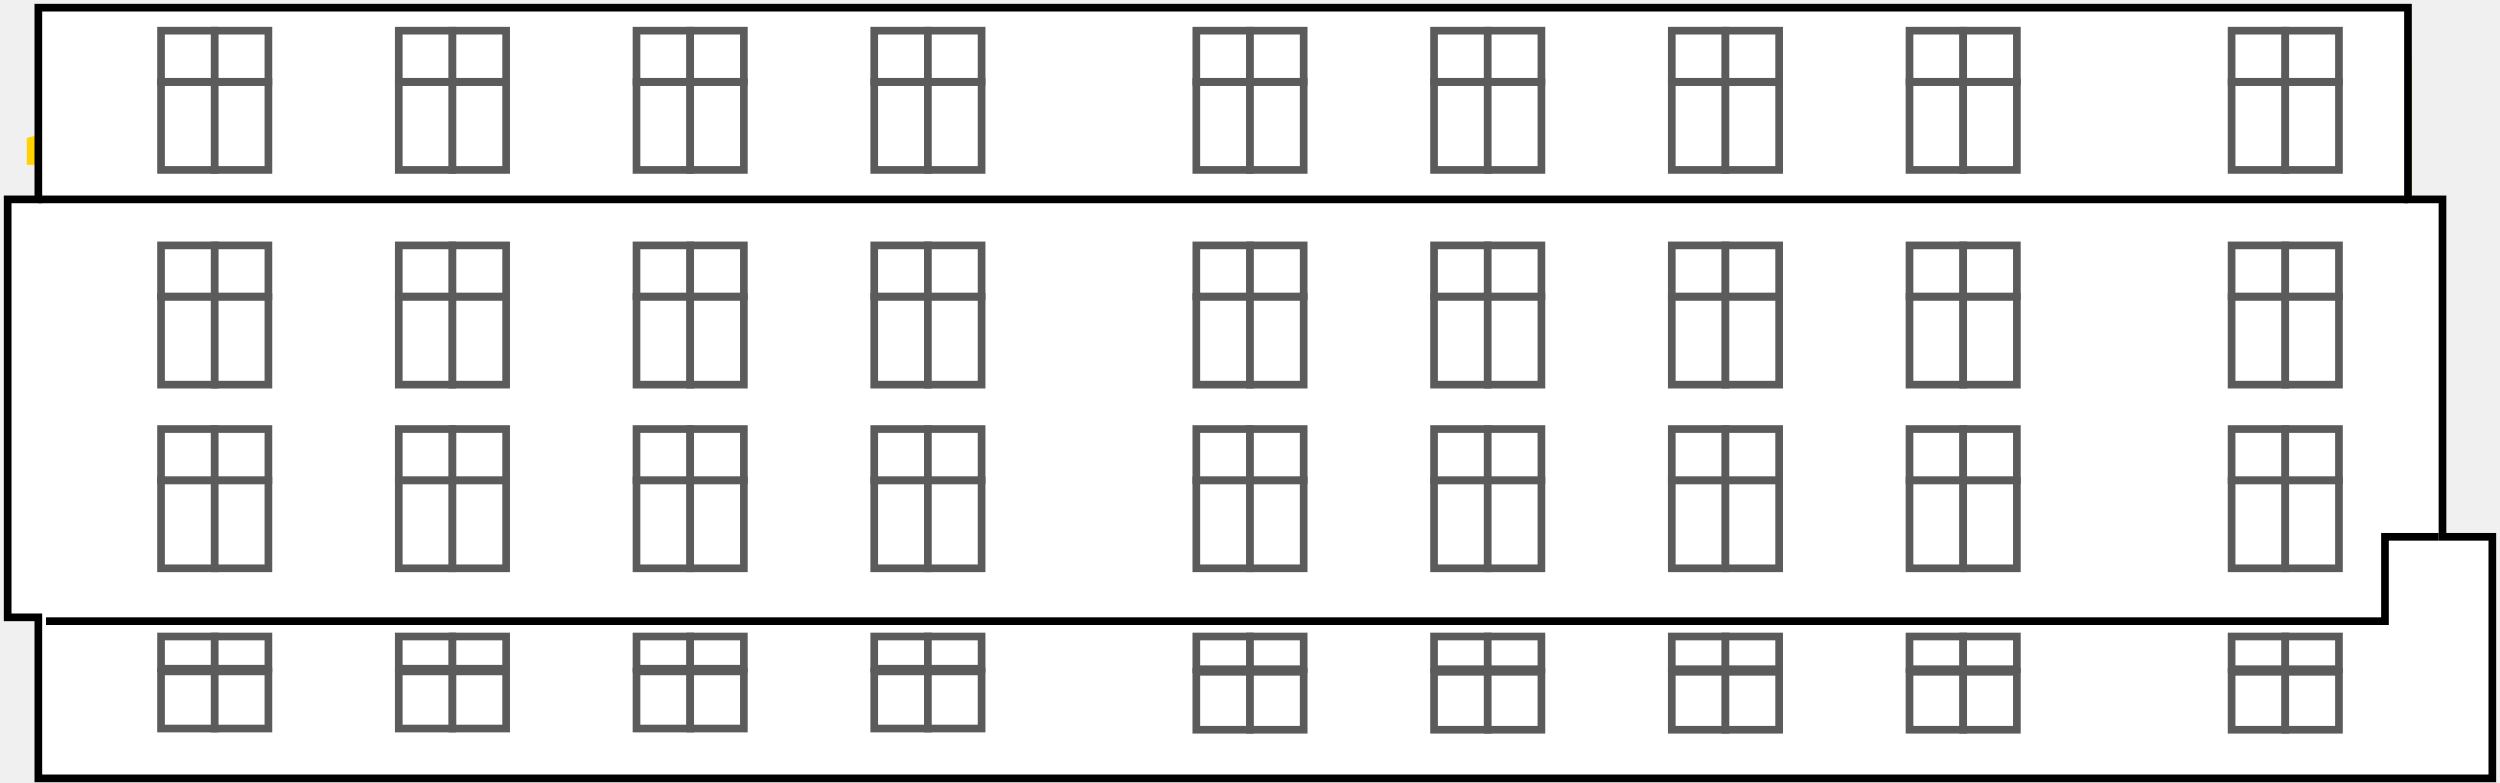
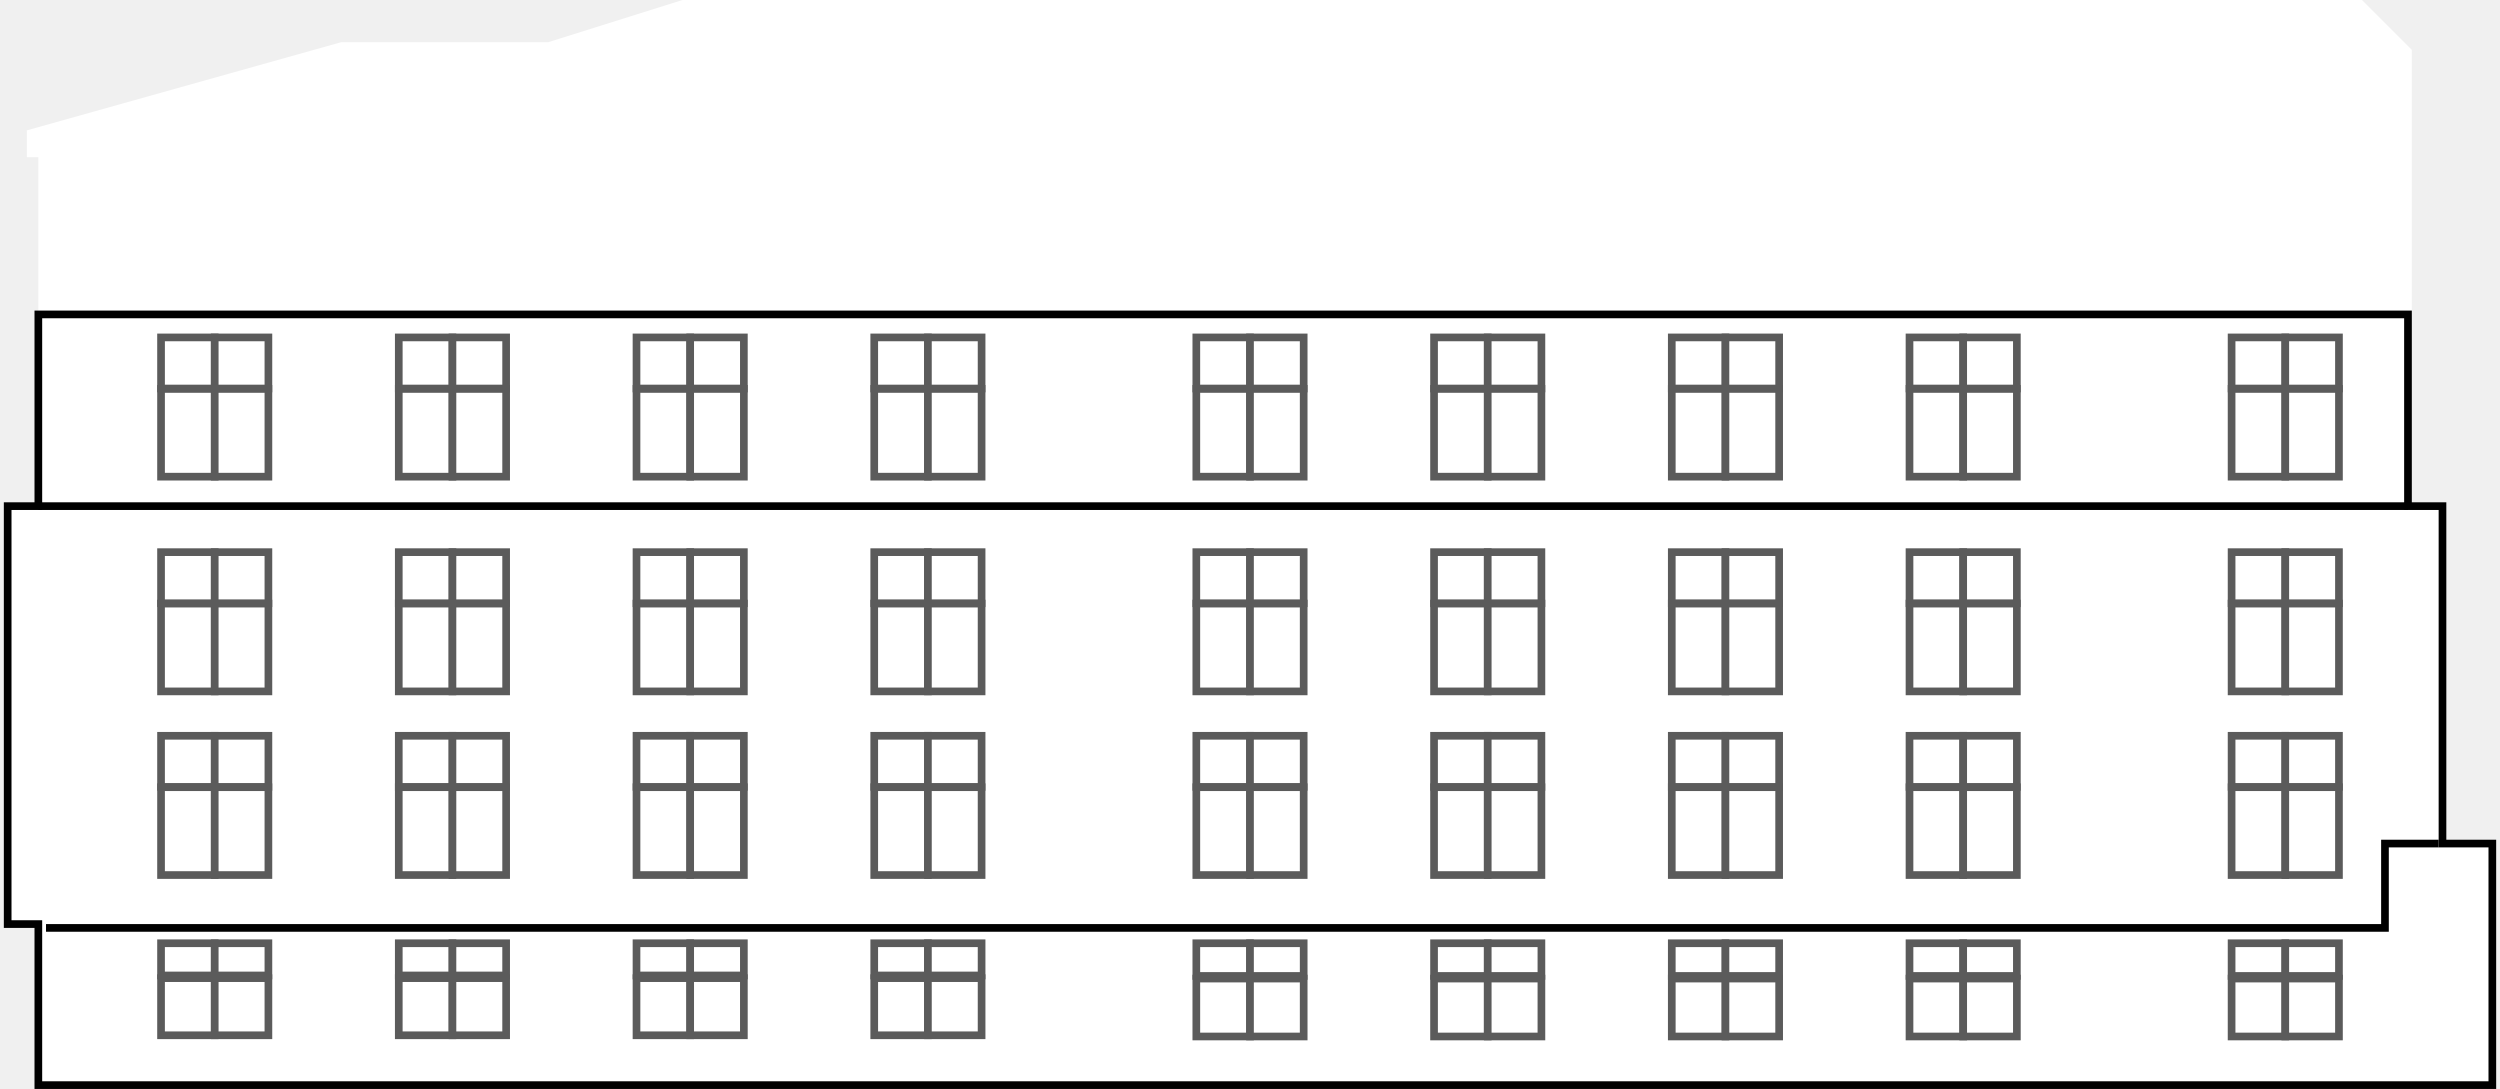
- <svg xmlns="http://www.w3.org/2000/svg" width="326" height="102" viewBox="0 0 326 102" fill="none">
-   <path d="M5 21.5V42H314.5V7.5L308 1H89L71.5 6.5H44.5L3.5 18V21.5H5Z" fill="#FFD200" />
-   <rect x="7" y="22" width="6" height="15" stroke="#5B5B5B" />
-   <rect x="151" y="22" width="6" height="15" stroke="#5B5B5B" />
-   <rect x="79" y="22" width="6" height="15" stroke="#5B5B5B" />
-   <rect x="223" y="22" width="6" height="15" stroke="#5B5B5B" />
-   <rect x="43" y="22" width="6" height="15" stroke="#5B5B5B" />
-   <rect x="187" y="22" width="6" height="15" stroke="#5B5B5B" />
-   <rect x="115" y="22" width="6" height="15" stroke="#5B5B5B" />
-   <rect x="259" y="22" width="6" height="15" stroke="#5B5B5B" />
-   <rect x="25" y="22" width="6" height="15" stroke="#5B5B5B" />
-   <rect x="169" y="22" width="6" height="15" stroke="#5B5B5B" />
-   <rect x="97" y="22" width="6" height="15" stroke="#5B5B5B" />
-   <rect x="241" y="22" width="6" height="15" stroke="#5B5B5B" />
-   <rect x="61" y="22" width="6" height="15" stroke="#5B5B5B" />
-   <rect x="205" y="22" width="6" height="15" stroke="#5B5B5B" />
-   <rect x="133" y="22" width="6" height="15" stroke="#5B5B5B" />
-   <rect x="277" y="22" width="6" height="15" stroke="#5B5B5B" />
-   <rect x="13" y="22" width="6" height="15" stroke="#5B5B5B" />
-   <rect x="157" y="22" width="6" height="15" stroke="#5B5B5B" />
-   <rect x="85" y="22" width="6" height="15" stroke="#5B5B5B" />
-   <rect x="229" y="22" width="6" height="15" stroke="#5B5B5B" />
-   <rect x="49" y="22" width="6" height="15" stroke="#5B5B5B" />
-   <rect x="193" y="22" width="6" height="15" stroke="#5B5B5B" />
-   <rect x="121" y="22" width="6" height="15" stroke="#5B5B5B" />
-   <rect x="265" y="22" width="6" height="15" stroke="#5B5B5B" />
-   <rect x="31" y="22" width="6" height="15" stroke="#5B5B5B" />
-   <rect x="175" y="22" width="6" height="15" stroke="#5B5B5B" />
-   <rect x="103" y="22" width="6" height="15" stroke="#5B5B5B" />
-   <rect x="247" y="22" width="6" height="15" stroke="#5B5B5B" />
-   <rect x="67" y="22" width="6" height="15" stroke="#5B5B5B" />
-   <rect x="211" y="22" width="6" height="15" stroke="#5B5B5B" />
-   <rect x="139" y="22" width="6" height="15" stroke="#5B5B5B" />
-   <rect x="283" y="22" width="6" height="15" stroke="#5B5B5B" />
-   <rect x="19" y="22" width="6" height="15" stroke="#5B5B5B" />
-   <rect x="163" y="22" width="6" height="15" stroke="#5B5B5B" />
-   <rect x="91" y="22" width="6" height="15" stroke="#5B5B5B" />
-   <rect x="235" y="22" width="6" height="15" stroke="#5B5B5B" />
-   <rect x="55" y="22" width="6" height="15" stroke="#5B5B5B" />
-   <rect x="199" y="22" width="6" height="15" stroke="#5B5B5B" />
-   <rect x="127" y="22" width="6" height="15" stroke="#5B5B5B" />
-   <rect x="271" y="22" width="6" height="15" stroke="#5B5B5B" />
-   <rect x="37" y="22" width="6" height="15" stroke="#5B5B5B" />
-   <rect x="181" y="22" width="6" height="15" stroke="#5B5B5B" />
-   <rect x="109" y="22" width="6" height="15" stroke="#5B5B5B" />
-   <rect x="253" y="22" width="6" height="15" stroke="#5B5B5B" />
-   <rect x="73" y="22" width="6" height="15" stroke="#5B5B5B" />
-   <rect x="217" y="22" width="6" height="15" stroke="#5B5B5B" />
-   <rect x="145" y="22" width="6" height="15" stroke="#5B5B5B" />
-   <rect x="289" y="22" width="6" height="15" stroke="#5B5B5B" />
-   <rect x="295" y="22" width="6" height="15" stroke="#5B5B5B" />
-   <rect x="301" y="22" width="6" height="15" stroke="#5B5B5B" />
-   <rect x="307" y="22" width="6" height="15" stroke="#5B5B5B" />
-   <path d="M314 1H5V26H1V80.5H5V101.5H325V70H318.5V26H314V1Z" fill="white" stroke="black" />
-   <rect x="21" y="38.705" width="7" height="11.453" fill="white" stroke="#5B5B5B" />
-   <rect x="21" y="32" width="7" height="6.663" fill="white" stroke="#5B5B5B" />
-   <rect x="28" y="38.705" width="7" height="11.453" fill="white" stroke="#5B5B5B" />
-   <rect x="28" y="32" width="7" height="6.663" fill="white" stroke="#5B5B5B" />
-   <rect x="52" y="38.705" width="7" height="11.453" fill="white" stroke="#5B5B5B" />
-   <rect x="52" y="32" width="7" height="6.663" fill="white" stroke="#5B5B5B" />
-   <rect x="59" y="38.705" width="7" height="11.453" fill="white" stroke="#5B5B5B" />
-   <rect x="59" y="32" width="7" height="6.663" fill="white" stroke="#5B5B5B" />
-   <rect x="83" y="38.705" width="7" height="11.453" fill="white" stroke="#5B5B5B" />
-   <rect x="83" y="32" width="7" height="6.663" fill="white" stroke="#5B5B5B" />
-   <rect x="90" y="38.705" width="7" height="11.453" fill="white" stroke="#5B5B5B" />
-   <rect x="90" y="32" width="7" height="6.663" fill="white" stroke="#5B5B5B" />
-   <rect x="114" y="38.705" width="7" height="11.453" fill="white" stroke="#5B5B5B" />
-   <rect x="114" y="32" width="7" height="6.663" fill="white" stroke="#5B5B5B" />
-   <rect x="121" y="38.705" width="7" height="11.453" fill="white" stroke="#5B5B5B" />
-   <rect x="121" y="32" width="7" height="6.663" fill="white" stroke="#5B5B5B" />
-   <rect x="21" y="87.551" width="7" height="7.45" fill="white" stroke="#5B5B5B" />
-   <rect x="21" y="83" width="7" height="4.2" fill="white" stroke="#5B5B5B" />
-   <rect x="28" y="87.551" width="7" height="7.45" fill="white" stroke="#5B5B5B" />
-   <rect x="28" y="83" width="7" height="4.2" fill="white" stroke="#5B5B5B" />
-   <rect x="52" y="87.551" width="7" height="7.45" fill="white" stroke="#5B5B5B" />
-   <rect x="52" y="83" width="7" height="4.2" fill="white" stroke="#5B5B5B" />
-   <rect x="59" y="87.551" width="7" height="7.45" fill="white" stroke="#5B5B5B" />
-   <rect x="59" y="83" width="7" height="4.2" fill="white" stroke="#5B5B5B" />
-   <rect x="83" y="87.551" width="7" height="7.45" fill="white" stroke="#5B5B5B" />
-   <rect x="83" y="83" width="7" height="4.2" fill="white" stroke="#5B5B5B" />
-   <rect x="90" y="87.551" width="7" height="7.45" fill="white" stroke="#5B5B5B" />
-   <rect x="90" y="83" width="7" height="4.2" fill="white" stroke="#5B5B5B" />
-   <rect x="114" y="87.551" width="7" height="7.45" fill="white" stroke="#5B5B5B" />
-   <rect x="114" y="83" width="7" height="4.2" fill="white" stroke="#5B5B5B" />
-   <rect x="121" y="87.551" width="7" height="7.45" fill="white" stroke="#5B5B5B" />
-   <rect x="121" y="83" width="7" height="4.2" fill="white" stroke="#5B5B5B" />
-   <rect x="21" y="10.705" width="7" height="11.453" fill="white" stroke="#5B5B5B" />
-   <rect x="21" y="4" width="7" height="6.663" fill="white" stroke="#5B5B5B" />
-   <rect x="28" y="10.705" width="7" height="11.453" fill="white" stroke="#5B5B5B" />
-   <rect x="28" y="4" width="7" height="6.663" fill="white" stroke="#5B5B5B" />
-   <rect x="52" y="10.705" width="7" height="11.453" fill="white" stroke="#5B5B5B" />
-   <rect x="52" y="4" width="7" height="6.663" fill="white" stroke="#5B5B5B" />
-   <rect x="59" y="10.705" width="7" height="11.453" fill="white" stroke="#5B5B5B" />
-   <rect x="59" y="4" width="7" height="6.663" fill="white" stroke="#5B5B5B" />
-   <rect x="83" y="10.705" width="7" height="11.453" fill="white" stroke="#5B5B5B" />
-   <rect x="83" y="4" width="7" height="6.663" fill="white" stroke="#5B5B5B" />
-   <rect x="90" y="10.705" width="7" height="11.453" fill="white" stroke="#5B5B5B" />
-   <rect x="90" y="4" width="7" height="6.663" fill="white" stroke="#5B5B5B" />
-   <rect x="114" y="10.705" width="7" height="11.453" fill="white" stroke="#5B5B5B" />
-   <rect x="114" y="4" width="7" height="6.663" fill="white" stroke="#5B5B5B" />
-   <rect x="121" y="10.705" width="7" height="11.453" fill="white" stroke="#5B5B5B" />
-   <rect x="121" y="4" width="7" height="6.663" fill="white" stroke="#5B5B5B" />
-   <rect x="21" y="62.653" width="7" height="11.453" fill="white" stroke="#5B5B5B" />
-   <rect x="21" y="55.947" width="7" height="6.663" fill="white" stroke="#5B5B5B" />
-   <rect x="28" y="62.653" width="7" height="11.453" fill="white" stroke="#5B5B5B" />
-   <rect x="28" y="55.947" width="7" height="6.663" fill="white" stroke="#5B5B5B" />
-   <rect x="52" y="62.653" width="7" height="11.453" fill="white" stroke="#5B5B5B" />
-   <rect x="52" y="55.947" width="7" height="6.663" fill="white" stroke="#5B5B5B" />
-   <rect x="59" y="62.653" width="7" height="11.453" fill="white" stroke="#5B5B5B" />
-   <rect x="59" y="55.947" width="7" height="6.663" fill="white" stroke="#5B5B5B" />
-   <rect x="83" y="62.653" width="7" height="11.453" fill="white" stroke="#5B5B5B" />
-   <rect x="83" y="55.947" width="7" height="6.663" fill="white" stroke="#5B5B5B" />
-   <rect x="90" y="62.653" width="7" height="11.453" fill="white" stroke="#5B5B5B" />
-   <rect x="90" y="55.947" width="7" height="6.663" fill="white" stroke="#5B5B5B" />
-   <rect x="114" y="62.653" width="7" height="11.453" fill="white" stroke="#5B5B5B" />
-   <rect x="114" y="55.947" width="7" height="6.663" fill="white" stroke="#5B5B5B" />
-   <rect x="121" y="62.653" width="7" height="11.453" fill="white" stroke="#5B5B5B" />
-   <rect x="121" y="55.947" width="7" height="6.663" fill="white" stroke="#5B5B5B" />
-   <rect x="156" y="38.705" width="7" height="11.453" fill="white" stroke="#5B5B5B" />
-   <rect x="156" y="32" width="7" height="6.663" fill="white" stroke="#5B5B5B" />
-   <rect x="163" y="38.705" width="7" height="11.453" fill="white" stroke="#5B5B5B" />
-   <rect x="163" y="32" width="7" height="6.663" fill="white" stroke="#5B5B5B" />
-   <rect x="187" y="38.705" width="7" height="11.453" fill="white" stroke="#5B5B5B" />
-   <rect x="187" y="32" width="7" height="6.663" fill="white" stroke="#5B5B5B" />
-   <rect x="194" y="38.705" width="7" height="11.453" fill="white" stroke="#5B5B5B" />
-   <rect x="194" y="32" width="7" height="6.663" fill="white" stroke="#5B5B5B" />
-   <rect x="218" y="38.705" width="7" height="11.453" fill="white" stroke="#5B5B5B" />
-   <rect x="218" y="32" width="7" height="6.663" fill="white" stroke="#5B5B5B" />
-   <rect x="225" y="38.705" width="7" height="11.453" fill="white" stroke="#5B5B5B" />
-   <rect x="225" y="32" width="7" height="6.663" fill="white" stroke="#5B5B5B" />
-   <rect x="249" y="38.705" width="7" height="11.453" fill="white" stroke="#5B5B5B" />
-   <rect x="249" y="32" width="7" height="6.663" fill="white" stroke="#5B5B5B" />
-   <rect x="256" y="38.705" width="7" height="11.453" fill="white" stroke="#5B5B5B" />
-   <rect x="256" y="32" width="7" height="6.663" fill="white" stroke="#5B5B5B" />
-   <rect x="156" y="87.605" width="7" height="7.553" fill="white" stroke="#5B5B5B" />
-   <rect x="156" y="83" width="7" height="4.263" fill="white" stroke="#5B5B5B" />
-   <rect x="163" y="87.605" width="7" height="7.553" fill="white" stroke="#5B5B5B" />
-   <rect x="163" y="83" width="7" height="4.263" fill="white" stroke="#5B5B5B" />
-   <rect x="187" y="87.605" width="7" height="7.553" fill="white" stroke="#5B5B5B" />
-   <rect x="187" y="83" width="7" height="4.263" fill="white" stroke="#5B5B5B" />
-   <rect x="194" y="87.605" width="7" height="7.553" fill="white" stroke="#5B5B5B" />
-   <rect x="194" y="83" width="7" height="4.263" fill="white" stroke="#5B5B5B" />
-   <rect x="218" y="87.605" width="7" height="7.553" fill="white" stroke="#5B5B5B" />
-   <rect x="218" y="83" width="7" height="4.263" fill="white" stroke="#5B5B5B" />
-   <rect x="225" y="87.605" width="7" height="7.553" fill="white" stroke="#5B5B5B" />
-   <rect x="225" y="83" width="7" height="4.263" fill="white" stroke="#5B5B5B" />
-   <rect x="249" y="87.605" width="7" height="7.553" fill="white" stroke="#5B5B5B" />
-   <rect x="249" y="83" width="7" height="4.263" fill="white" stroke="#5B5B5B" />
-   <rect x="256" y="87.605" width="7" height="7.553" fill="white" stroke="#5B5B5B" />
-   <rect x="256" y="83" width="7" height="4.263" fill="white" stroke="#5B5B5B" />
-   <rect x="156" y="10.705" width="7" height="11.453" fill="white" stroke="#5B5B5B" />
-   <rect x="156" y="4" width="7" height="6.663" fill="white" stroke="#5B5B5B" />
-   <rect x="163" y="10.705" width="7" height="11.453" fill="white" stroke="#5B5B5B" />
-   <rect x="163" y="4" width="7" height="6.663" fill="white" stroke="#5B5B5B" />
-   <rect x="187" y="10.705" width="7" height="11.453" fill="white" stroke="#5B5B5B" />
-   <rect x="187" y="4" width="7" height="6.663" fill="white" stroke="#5B5B5B" />
-   <rect x="194" y="10.705" width="7" height="11.453" fill="white" stroke="#5B5B5B" />
-   <rect x="194" y="4" width="7" height="6.663" fill="white" stroke="#5B5B5B" />
-   <rect x="218" y="10.705" width="7" height="11.453" fill="white" stroke="#5B5B5B" />
-   <rect x="218" y="4" width="7" height="6.663" fill="white" stroke="#5B5B5B" />
-   <rect x="225" y="10.705" width="7" height="11.453" fill="white" stroke="#5B5B5B" />
-   <rect x="225" y="4" width="7" height="6.663" fill="white" stroke="#5B5B5B" />
-   <rect x="249" y="10.705" width="7" height="11.453" fill="white" stroke="#5B5B5B" />
-   <rect x="249" y="4" width="7" height="6.663" fill="white" stroke="#5B5B5B" />
-   <rect x="256" y="10.705" width="7" height="11.453" fill="white" stroke="#5B5B5B" />
-   <rect x="256" y="4" width="7" height="6.663" fill="white" stroke="#5B5B5B" />
-   <rect x="156" y="62.653" width="7" height="11.453" fill="white" stroke="#5B5B5B" />
-   <rect x="156" y="55.947" width="7" height="6.663" fill="white" stroke="#5B5B5B" />
-   <rect x="163" y="62.653" width="7" height="11.453" fill="white" stroke="#5B5B5B" />
-   <rect x="163" y="55.947" width="7" height="6.663" fill="white" stroke="#5B5B5B" />
-   <rect x="187" y="62.653" width="7" height="11.453" fill="white" stroke="#5B5B5B" />
-   <rect x="187" y="55.947" width="7" height="6.663" fill="white" stroke="#5B5B5B" />
-   <rect x="194" y="62.653" width="7" height="11.453" fill="white" stroke="#5B5B5B" />
-   <rect x="194" y="55.947" width="7" height="6.663" fill="white" stroke="#5B5B5B" />
-   <rect x="218" y="62.653" width="7" height="11.453" fill="white" stroke="#5B5B5B" />
-   <rect x="218" y="55.947" width="7" height="6.663" fill="white" stroke="#5B5B5B" />
-   <rect x="225" y="62.653" width="7" height="11.453" fill="white" stroke="#5B5B5B" />
-   <rect x="225" y="55.947" width="7" height="6.663" fill="white" stroke="#5B5B5B" />
-   <rect x="249" y="62.653" width="7" height="11.453" fill="white" stroke="#5B5B5B" />
-   <rect x="249" y="55.947" width="7" height="6.663" fill="white" stroke="#5B5B5B" />
-   <rect x="256" y="62.653" width="7" height="11.453" fill="white" stroke="#5B5B5B" />
-   <rect x="256" y="55.947" width="7" height="6.663" fill="white" stroke="#5B5B5B" />
-   <rect x="291" y="38.705" width="7" height="11.453" fill="white" stroke="#5B5B5B" />
-   <rect x="291" y="32" width="7" height="6.663" fill="white" stroke="#5B5B5B" />
-   <rect x="298" y="38.705" width="7" height="11.453" fill="white" stroke="#5B5B5B" />
-   <rect x="298" y="32" width="7" height="6.663" fill="white" stroke="#5B5B5B" />
-   <rect x="291" y="87.605" width="7" height="7.553" fill="white" stroke="#5B5B5B" />
-   <rect x="291" y="83" width="7" height="4.263" fill="white" stroke="#5B5B5B" />
-   <rect x="298" y="87.605" width="7" height="7.553" fill="white" stroke="#5B5B5B" />
-   <rect x="298" y="83" width="7" height="4.263" fill="white" stroke="#5B5B5B" />
-   <rect x="291" y="10.705" width="7" height="11.453" fill="white" stroke="#5B5B5B" />
-   <rect x="291" y="4" width="7" height="6.663" fill="white" stroke="#5B5B5B" />
-   <rect x="298" y="10.705" width="7" height="11.453" fill="white" stroke="#5B5B5B" />
-   <rect x="298" y="4" width="7" height="6.663" fill="white" stroke="#5B5B5B" />
-   <rect x="291" y="62.653" width="7" height="11.453" fill="white" stroke="#5B5B5B" />
-   <rect x="291" y="55.947" width="7" height="6.663" fill="white" stroke="#5B5B5B" />
-   <rect x="298" y="62.653" width="7" height="11.453" fill="white" stroke="#5B5B5B" />
-   <rect x="298" y="55.947" width="7" height="6.663" fill="white" stroke="#5B5B5B" />
-   <path d="M5 26L314 26" stroke="black" />
-   <path d="M6 81H311V70H318" stroke="black" />
+ <svg xmlns="http://www.w3.org/2000/svg" width="326" height="142" viewBox="0 0 326 142" fill="none">
+   <path d="M5 20.5V41H314.5V6.5L308 0H89L71.5 5.5H44.5L3.5 17V20.5H5Z" fill="white" />
+   <rect x="7" y="21" width="6" height="15" stroke="white" />
+   <rect x="151" y="21" width="6" height="15" stroke="white" />
+   <rect x="79" y="21" width="6" height="15" stroke="white" />
+   <rect x="223" y="21" width="6" height="15" stroke="white" />
+   <rect x="43" y="21" width="6" height="15" stroke="white" />
+   <rect x="187" y="21" width="6" height="15" stroke="white" />
+   <rect x="115" y="21" width="6" height="15" stroke="white" />
+   <rect x="259" y="21" width="6" height="15" stroke="white" />
+   <rect x="25" y="21" width="6" height="15" stroke="white" />
+   <rect x="169" y="21" width="6" height="15" stroke="white" />
+   <rect x="97" y="21" width="6" height="15" stroke="white" />
+   <rect x="241" y="21" width="6" height="15" stroke="white" />
+   <rect x="61" y="21" width="6" height="15" stroke="white" />
+   <rect x="205" y="21" width="6" height="15" stroke="white" />
+   <rect x="133" y="21" width="6" height="15" stroke="white" />
+   <rect x="277" y="21" width="6" height="15" stroke="white" />
+   <rect x="13" y="21" width="6" height="15" stroke="white" />
+   <rect x="157" y="21" width="6" height="15" stroke="white" />
+   <rect x="85" y="21" width="6" height="15" stroke="white" />
+   <rect x="229" y="21" width="6" height="15" stroke="white" />
+   <rect x="49" y="21" width="6" height="15" stroke="white" />
+   <rect x="193" y="21" width="6" height="15" stroke="white" />
+   <rect x="121" y="21" width="6" height="15" stroke="white" />
+   <rect x="265" y="21" width="6" height="15" stroke="white" />
+   <rect x="31" y="21" width="6" height="15" stroke="white" />
+   <rect x="175" y="21" width="6" height="15" stroke="white" />
+   <rect x="103" y="21" width="6" height="15" stroke="white" />
+   <rect x="247" y="21" width="6" height="15" stroke="white" />
+   <rect x="67" y="21" width="6" height="15" stroke="white" />
+   <rect x="211" y="21" width="6" height="15" stroke="white" />
+   <rect x="139" y="21" width="6" height="15" stroke="white" />
+   <rect x="283" y="21" width="6" height="15" stroke="white" />
+   <rect x="19" y="21" width="6" height="15" stroke="white" />
+   <rect x="163" y="21" width="6" height="15" stroke="white" />
+   <rect x="91" y="21" width="6" height="15" stroke="white" />
+   <rect x="235" y="21" width="6" height="15" stroke="white" />
+   <rect x="55" y="21" width="6" height="15" stroke="white" />
+   <rect x="199" y="21" width="6" height="15" stroke="white" />
+   <rect x="127" y="21" width="6" height="15" stroke="white" />
+   <rect x="271" y="21" width="6" height="15" stroke="white" />
+   <rect x="37" y="21" width="6" height="15" stroke="white" />
+   <rect x="181" y="21" width="6" height="15" stroke="white" />
+   <rect x="109" y="21" width="6" height="15" stroke="white" />
+   <rect x="253" y="21" width="6" height="15" stroke="white" />
+   <rect x="73" y="21" width="6" height="15" stroke="white" />
+   <rect x="217" y="21" width="6" height="15" stroke="white" />
+   <rect x="145" y="21" width="6" height="15" stroke="white" />
+   <rect x="289" y="21" width="6" height="15" stroke="white" />
+   <rect x="295" y="21" width="6" height="15" stroke="white" />
+   <rect x="301" y="21" width="6" height="15" stroke="white" />
+   <rect x="307" y="21" width="6" height="15" stroke="white" />
+   <path d="M314 41H5V66H1V120.5H5V141.5H325V110H318.5V66H314V41Z" fill="white" stroke="black" />
+   <rect x="21" y="78.705" width="7" height="11.453" fill="white" stroke="#5B5B5B" />
+   <rect x="21" y="72" width="7" height="6.663" fill="white" stroke="#5B5B5B" />
+   <rect x="28" y="78.705" width="7" height="11.453" fill="white" stroke="#5B5B5B" />
+   <rect x="28" y="72" width="7" height="6.663" fill="white" stroke="#5B5B5B" />
+   <rect x="52" y="78.705" width="7" height="11.453" fill="white" stroke="#5B5B5B" />
+   <rect x="52" y="72" width="7" height="6.663" fill="white" stroke="#5B5B5B" />
+   <rect x="59" y="78.705" width="7" height="11.453" fill="white" stroke="#5B5B5B" />
+   <rect x="59" y="72" width="7" height="6.663" fill="white" stroke="#5B5B5B" />
+   <rect x="83" y="78.705" width="7" height="11.453" fill="white" stroke="#5B5B5B" />
+   <rect x="83" y="72" width="7" height="6.663" fill="white" stroke="#5B5B5B" />
+   <rect x="90" y="78.705" width="7" height="11.453" fill="white" stroke="#5B5B5B" />
+   <rect x="90" y="72" width="7" height="6.663" fill="white" stroke="#5B5B5B" />
+   <rect x="114" y="78.705" width="7" height="11.453" fill="white" stroke="#5B5B5B" />
+   <rect x="114" y="72" width="7" height="6.663" fill="white" stroke="#5B5B5B" />
+   <rect x="121" y="78.705" width="7" height="11.453" fill="white" stroke="#5B5B5B" />
+   <rect x="121" y="72" width="7" height="6.663" fill="white" stroke="#5B5B5B" />
+   <rect x="21" y="127.55" width="7" height="7.45" fill="white" stroke="#5B5B5B" />
+   <rect x="21" y="123" width="7" height="4.2" fill="white" stroke="#5B5B5B" />
+   <rect x="28" y="127.55" width="7" height="7.45" fill="white" stroke="#5B5B5B" />
+   <rect x="28" y="123" width="7" height="4.2" fill="white" stroke="#5B5B5B" />
+   <rect x="52" y="127.55" width="7" height="7.45" fill="white" stroke="#5B5B5B" />
+   <rect x="52" y="123" width="7" height="4.2" fill="white" stroke="#5B5B5B" />
+   <rect x="59" y="127.55" width="7" height="7.45" fill="white" stroke="#5B5B5B" />
+   <rect x="59" y="123" width="7" height="4.2" fill="white" stroke="#5B5B5B" />
+   <rect x="83" y="127.55" width="7" height="7.45" fill="white" stroke="#5B5B5B" />
+   <rect x="83" y="123" width="7" height="4.2" fill="white" stroke="#5B5B5B" />
+   <rect x="90" y="127.55" width="7" height="7.45" fill="white" stroke="#5B5B5B" />
+   <rect x="90" y="123" width="7" height="4.2" fill="white" stroke="#5B5B5B" />
+   <rect x="114" y="127.55" width="7" height="7.45" fill="white" stroke="#5B5B5B" />
+   <rect x="114" y="123" width="7" height="4.2" fill="white" stroke="#5B5B5B" />
+   <rect x="121" y="127.55" width="7" height="7.45" fill="white" stroke="#5B5B5B" />
+   <rect x="121" y="123" width="7" height="4.2" fill="white" stroke="#5B5B5B" />
+   <rect x="21" y="50.705" width="7" height="11.453" fill="white" stroke="#5B5B5B" />
+   <rect x="21" y="44" width="7" height="6.663" fill="white" stroke="#5B5B5B" />
+   <rect x="28" y="50.705" width="7" height="11.453" fill="white" stroke="#5B5B5B" />
+   <rect x="28" y="44" width="7" height="6.663" fill="white" stroke="#5B5B5B" />
+   <rect x="52" y="50.705" width="7" height="11.453" fill="white" stroke="#5B5B5B" />
+   <rect x="52" y="44" width="7" height="6.663" fill="white" stroke="#5B5B5B" />
+   <rect x="59" y="50.705" width="7" height="11.453" fill="white" stroke="#5B5B5B" />
+   <rect x="59" y="44" width="7" height="6.663" fill="white" stroke="#5B5B5B" />
+   <rect x="83" y="50.705" width="7" height="11.453" fill="white" stroke="#5B5B5B" />
+   <rect x="83" y="44" width="7" height="6.663" fill="white" stroke="#5B5B5B" />
+   <rect x="90" y="50.705" width="7" height="11.453" fill="white" stroke="#5B5B5B" />
+   <rect x="90" y="44" width="7" height="6.663" fill="white" stroke="#5B5B5B" />
+   <rect x="114" y="50.705" width="7" height="11.453" fill="white" stroke="#5B5B5B" />
+   <rect x="114" y="44" width="7" height="6.663" fill="white" stroke="#5B5B5B" />
+   <rect x="121" y="50.705" width="7" height="11.453" fill="white" stroke="#5B5B5B" />
+   <rect x="121" y="44" width="7" height="6.663" fill="white" stroke="#5B5B5B" />
+   <rect x="21" y="102.652" width="7" height="11.453" fill="white" stroke="#5B5B5B" />
+   <rect x="21" y="95.947" width="7" height="6.663" fill="white" stroke="#5B5B5B" />
+   <rect x="28" y="102.652" width="7" height="11.453" fill="white" stroke="#5B5B5B" />
+   <rect x="28" y="95.947" width="7" height="6.663" fill="white" stroke="#5B5B5B" />
+   <rect x="52" y="102.652" width="7" height="11.453" fill="white" stroke="#5B5B5B" />
+   <rect x="52" y="95.947" width="7" height="6.663" fill="white" stroke="#5B5B5B" />
+   <rect x="59" y="102.652" width="7" height="11.453" fill="white" stroke="#5B5B5B" />
+   <rect x="59" y="95.947" width="7" height="6.663" fill="white" stroke="#5B5B5B" />
+   <rect x="83" y="102.652" width="7" height="11.453" fill="white" stroke="#5B5B5B" />
+   <rect x="83" y="95.947" width="7" height="6.663" fill="white" stroke="#5B5B5B" />
+   <rect x="90" y="102.652" width="7" height="11.453" fill="white" stroke="#5B5B5B" />
+   <rect x="90" y="95.947" width="7" height="6.663" fill="white" stroke="#5B5B5B" />
+   <rect x="114" y="102.652" width="7" height="11.453" fill="white" stroke="#5B5B5B" />
+   <rect x="114" y="95.947" width="7" height="6.663" fill="white" stroke="#5B5B5B" />
+   <rect x="121" y="102.652" width="7" height="11.453" fill="white" stroke="#5B5B5B" />
+   <rect x="121" y="95.947" width="7" height="6.663" fill="white" stroke="#5B5B5B" />
+   <rect x="156" y="78.705" width="7" height="11.453" fill="white" stroke="#5B5B5B" />
+   <rect x="156" y="72" width="7" height="6.663" fill="white" stroke="#5B5B5B" />
+   <rect x="163" y="78.705" width="7" height="11.453" fill="white" stroke="#5B5B5B" />
+   <rect x="163" y="72" width="7" height="6.663" fill="white" stroke="#5B5B5B" />
+   <rect x="187" y="78.705" width="7" height="11.453" fill="white" stroke="#5B5B5B" />
+   <rect x="187" y="72" width="7" height="6.663" fill="white" stroke="#5B5B5B" />
+   <rect x="194" y="78.705" width="7" height="11.453" fill="white" stroke="#5B5B5B" />
+   <rect x="194" y="72" width="7" height="6.663" fill="white" stroke="#5B5B5B" />
+   <rect x="218" y="78.705" width="7" height="11.453" fill="white" stroke="#5B5B5B" />
+   <rect x="218" y="72" width="7" height="6.663" fill="white" stroke="#5B5B5B" />
+   <rect x="225" y="78.705" width="7" height="11.453" fill="white" stroke="#5B5B5B" />
+   <rect x="225" y="72" width="7" height="6.663" fill="white" stroke="#5B5B5B" />
+   <rect x="249" y="78.705" width="7" height="11.453" fill="white" stroke="#5B5B5B" />
+   <rect x="249" y="72" width="7" height="6.663" fill="white" stroke="#5B5B5B" />
+   <rect x="256" y="78.705" width="7" height="11.453" fill="white" stroke="#5B5B5B" />
+   <rect x="256" y="72" width="7" height="6.663" fill="white" stroke="#5B5B5B" />
+   <rect x="156" y="127.605" width="7" height="7.553" fill="white" stroke="#5B5B5B" />
+   <rect x="156" y="123" width="7" height="4.263" fill="white" stroke="#5B5B5B" />
+   <rect x="163" y="127.605" width="7" height="7.553" fill="white" stroke="#5B5B5B" />
+   <rect x="163" y="123" width="7" height="4.263" fill="white" stroke="#5B5B5B" />
+   <rect x="187" y="127.605" width="7" height="7.553" fill="white" stroke="#5B5B5B" />
+   <rect x="187" y="123" width="7" height="4.263" fill="white" stroke="#5B5B5B" />
+   <rect x="194" y="127.605" width="7" height="7.553" fill="white" stroke="#5B5B5B" />
+   <rect x="194" y="123" width="7" height="4.263" fill="white" stroke="#5B5B5B" />
+   <rect x="218" y="127.605" width="7" height="7.553" fill="white" stroke="#5B5B5B" />
+   <rect x="218" y="123" width="7" height="4.263" fill="white" stroke="#5B5B5B" />
+   <rect x="225" y="127.605" width="7" height="7.553" fill="white" stroke="#5B5B5B" />
+   <rect x="225" y="123" width="7" height="4.263" fill="white" stroke="#5B5B5B" />
+   <rect x="249" y="127.605" width="7" height="7.553" fill="white" stroke="#5B5B5B" />
+   <rect x="249" y="123" width="7" height="4.263" fill="white" stroke="#5B5B5B" />
+   <rect x="256" y="127.605" width="7" height="7.553" fill="white" stroke="#5B5B5B" />
+   <rect x="256" y="123" width="7" height="4.263" fill="white" stroke="#5B5B5B" />
+   <rect x="156" y="50.705" width="7" height="11.453" fill="white" stroke="#5B5B5B" />
+   <rect x="156" y="44" width="7" height="6.663" fill="white" stroke="#5B5B5B" />
+   <rect x="163" y="50.705" width="7" height="11.453" fill="white" stroke="#5B5B5B" />
+   <rect x="163" y="44" width="7" height="6.663" fill="white" stroke="#5B5B5B" />
+   <rect x="187" y="50.705" width="7" height="11.453" fill="white" stroke="#5B5B5B" />
+   <rect x="187" y="44" width="7" height="6.663" fill="white" stroke="#5B5B5B" />
+   <rect x="194" y="50.705" width="7" height="11.453" fill="white" stroke="#5B5B5B" />
+   <rect x="194" y="44" width="7" height="6.663" fill="white" stroke="#5B5B5B" />
+   <rect x="218" y="50.705" width="7" height="11.453" fill="white" stroke="#5B5B5B" />
+   <rect x="218" y="44" width="7" height="6.663" fill="white" stroke="#5B5B5B" />
+   <rect x="225" y="50.705" width="7" height="11.453" fill="white" stroke="#5B5B5B" />
+   <rect x="225" y="44" width="7" height="6.663" fill="white" stroke="#5B5B5B" />
+   <rect x="249" y="50.705" width="7" height="11.453" fill="white" stroke="#5B5B5B" />
+   <rect x="249" y="44" width="7" height="6.663" fill="white" stroke="#5B5B5B" />
+   <rect x="256" y="50.705" width="7" height="11.453" fill="white" stroke="#5B5B5B" />
+   <rect x="256" y="44" width="7" height="6.663" fill="white" stroke="#5B5B5B" />
+   <rect x="156" y="102.652" width="7" height="11.453" fill="white" stroke="#5B5B5B" />
+   <rect x="156" y="95.947" width="7" height="6.663" fill="white" stroke="#5B5B5B" />
+   <rect x="163" y="102.652" width="7" height="11.453" fill="white" stroke="#5B5B5B" />
+   <rect x="163" y="95.947" width="7" height="6.663" fill="white" stroke="#5B5B5B" />
+   <rect x="187" y="102.652" width="7" height="11.453" fill="white" stroke="#5B5B5B" />
+   <rect x="187" y="95.947" width="7" height="6.663" fill="white" stroke="#5B5B5B" />
+   <rect x="194" y="102.652" width="7" height="11.453" fill="white" stroke="#5B5B5B" />
+   <rect x="194" y="95.947" width="7" height="6.663" fill="white" stroke="#5B5B5B" />
+   <rect x="218" y="102.652" width="7" height="11.453" fill="white" stroke="#5B5B5B" />
+   <rect x="218" y="95.947" width="7" height="6.663" fill="white" stroke="#5B5B5B" />
+   <rect x="225" y="102.652" width="7" height="11.453" fill="white" stroke="#5B5B5B" />
+   <rect x="225" y="95.947" width="7" height="6.663" fill="white" stroke="#5B5B5B" />
+   <rect x="249" y="102.652" width="7" height="11.453" fill="white" stroke="#5B5B5B" />
+   <rect x="249" y="95.947" width="7" height="6.663" fill="white" stroke="#5B5B5B" />
+   <rect x="256" y="102.652" width="7" height="11.453" fill="white" stroke="#5B5B5B" />
+   <rect x="256" y="95.947" width="7" height="6.663" fill="white" stroke="#5B5B5B" />
+   <rect x="291" y="78.705" width="7" height="11.453" fill="white" stroke="#5B5B5B" />
+   <rect x="291" y="72" width="7" height="6.663" fill="white" stroke="#5B5B5B" />
+   <rect x="298" y="78.705" width="7" height="11.453" fill="white" stroke="#5B5B5B" />
+   <rect x="298" y="72" width="7" height="6.663" fill="white" stroke="#5B5B5B" />
+   <rect x="291" y="127.605" width="7" height="7.553" fill="white" stroke="#5B5B5B" />
+   <rect x="291" y="123" width="7" height="4.263" fill="white" stroke="#5B5B5B" />
+   <rect x="298" y="127.605" width="7" height="7.553" fill="white" stroke="#5B5B5B" />
+   <rect x="298" y="123" width="7" height="4.263" fill="white" stroke="#5B5B5B" />
+   <rect x="291" y="50.705" width="7" height="11.453" fill="white" stroke="#5B5B5B" />
+   <rect x="291" y="44" width="7" height="6.663" fill="white" stroke="#5B5B5B" />
+   <rect x="298" y="50.705" width="7" height="11.453" fill="white" stroke="#5B5B5B" />
+   <rect x="298" y="44" width="7" height="6.663" fill="white" stroke="#5B5B5B" />
+   <rect x="291" y="102.652" width="7" height="11.453" fill="white" stroke="#5B5B5B" />
+   <rect x="291" y="95.947" width="7" height="6.663" fill="white" stroke="#5B5B5B" />
+   <rect x="298" y="102.652" width="7" height="11.453" fill="white" stroke="#5B5B5B" />
+   <rect x="298" y="95.947" width="7" height="6.663" fill="white" stroke="#5B5B5B" />
+   <path d="M5 66L314 66" stroke="black" />
+   <path d="M6 121H311V110H318" stroke="black" />
</svg>
